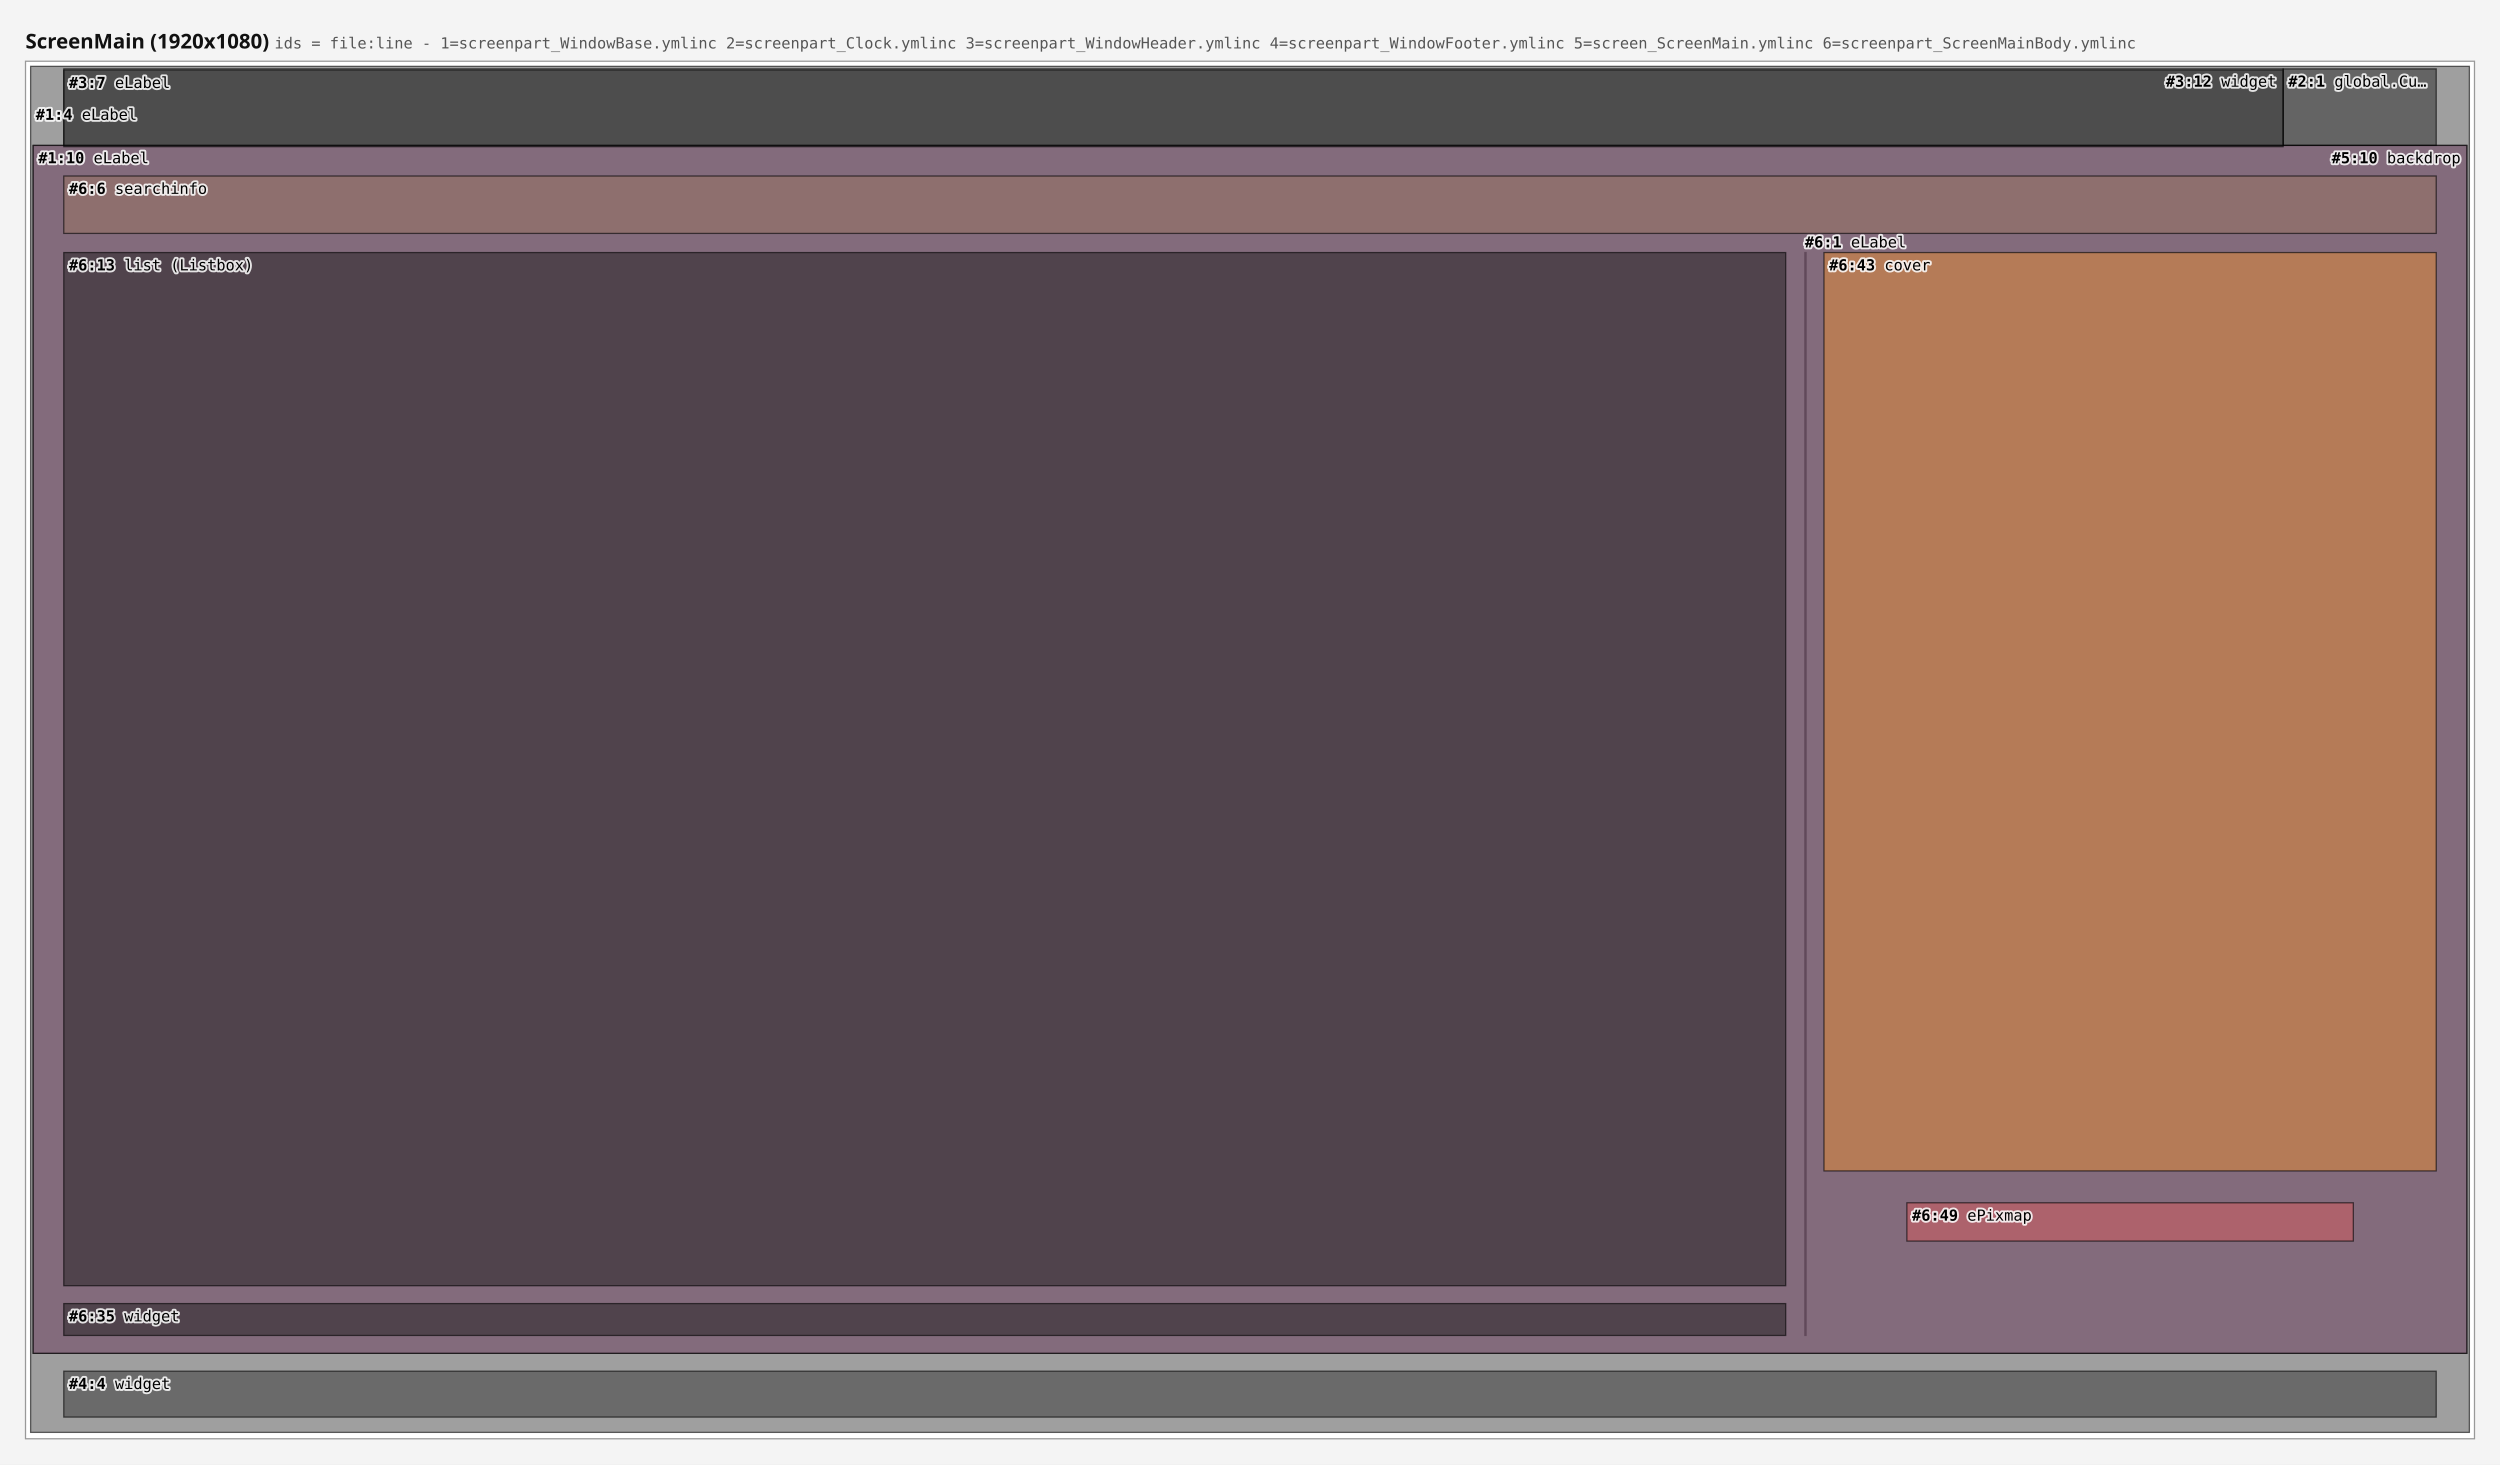
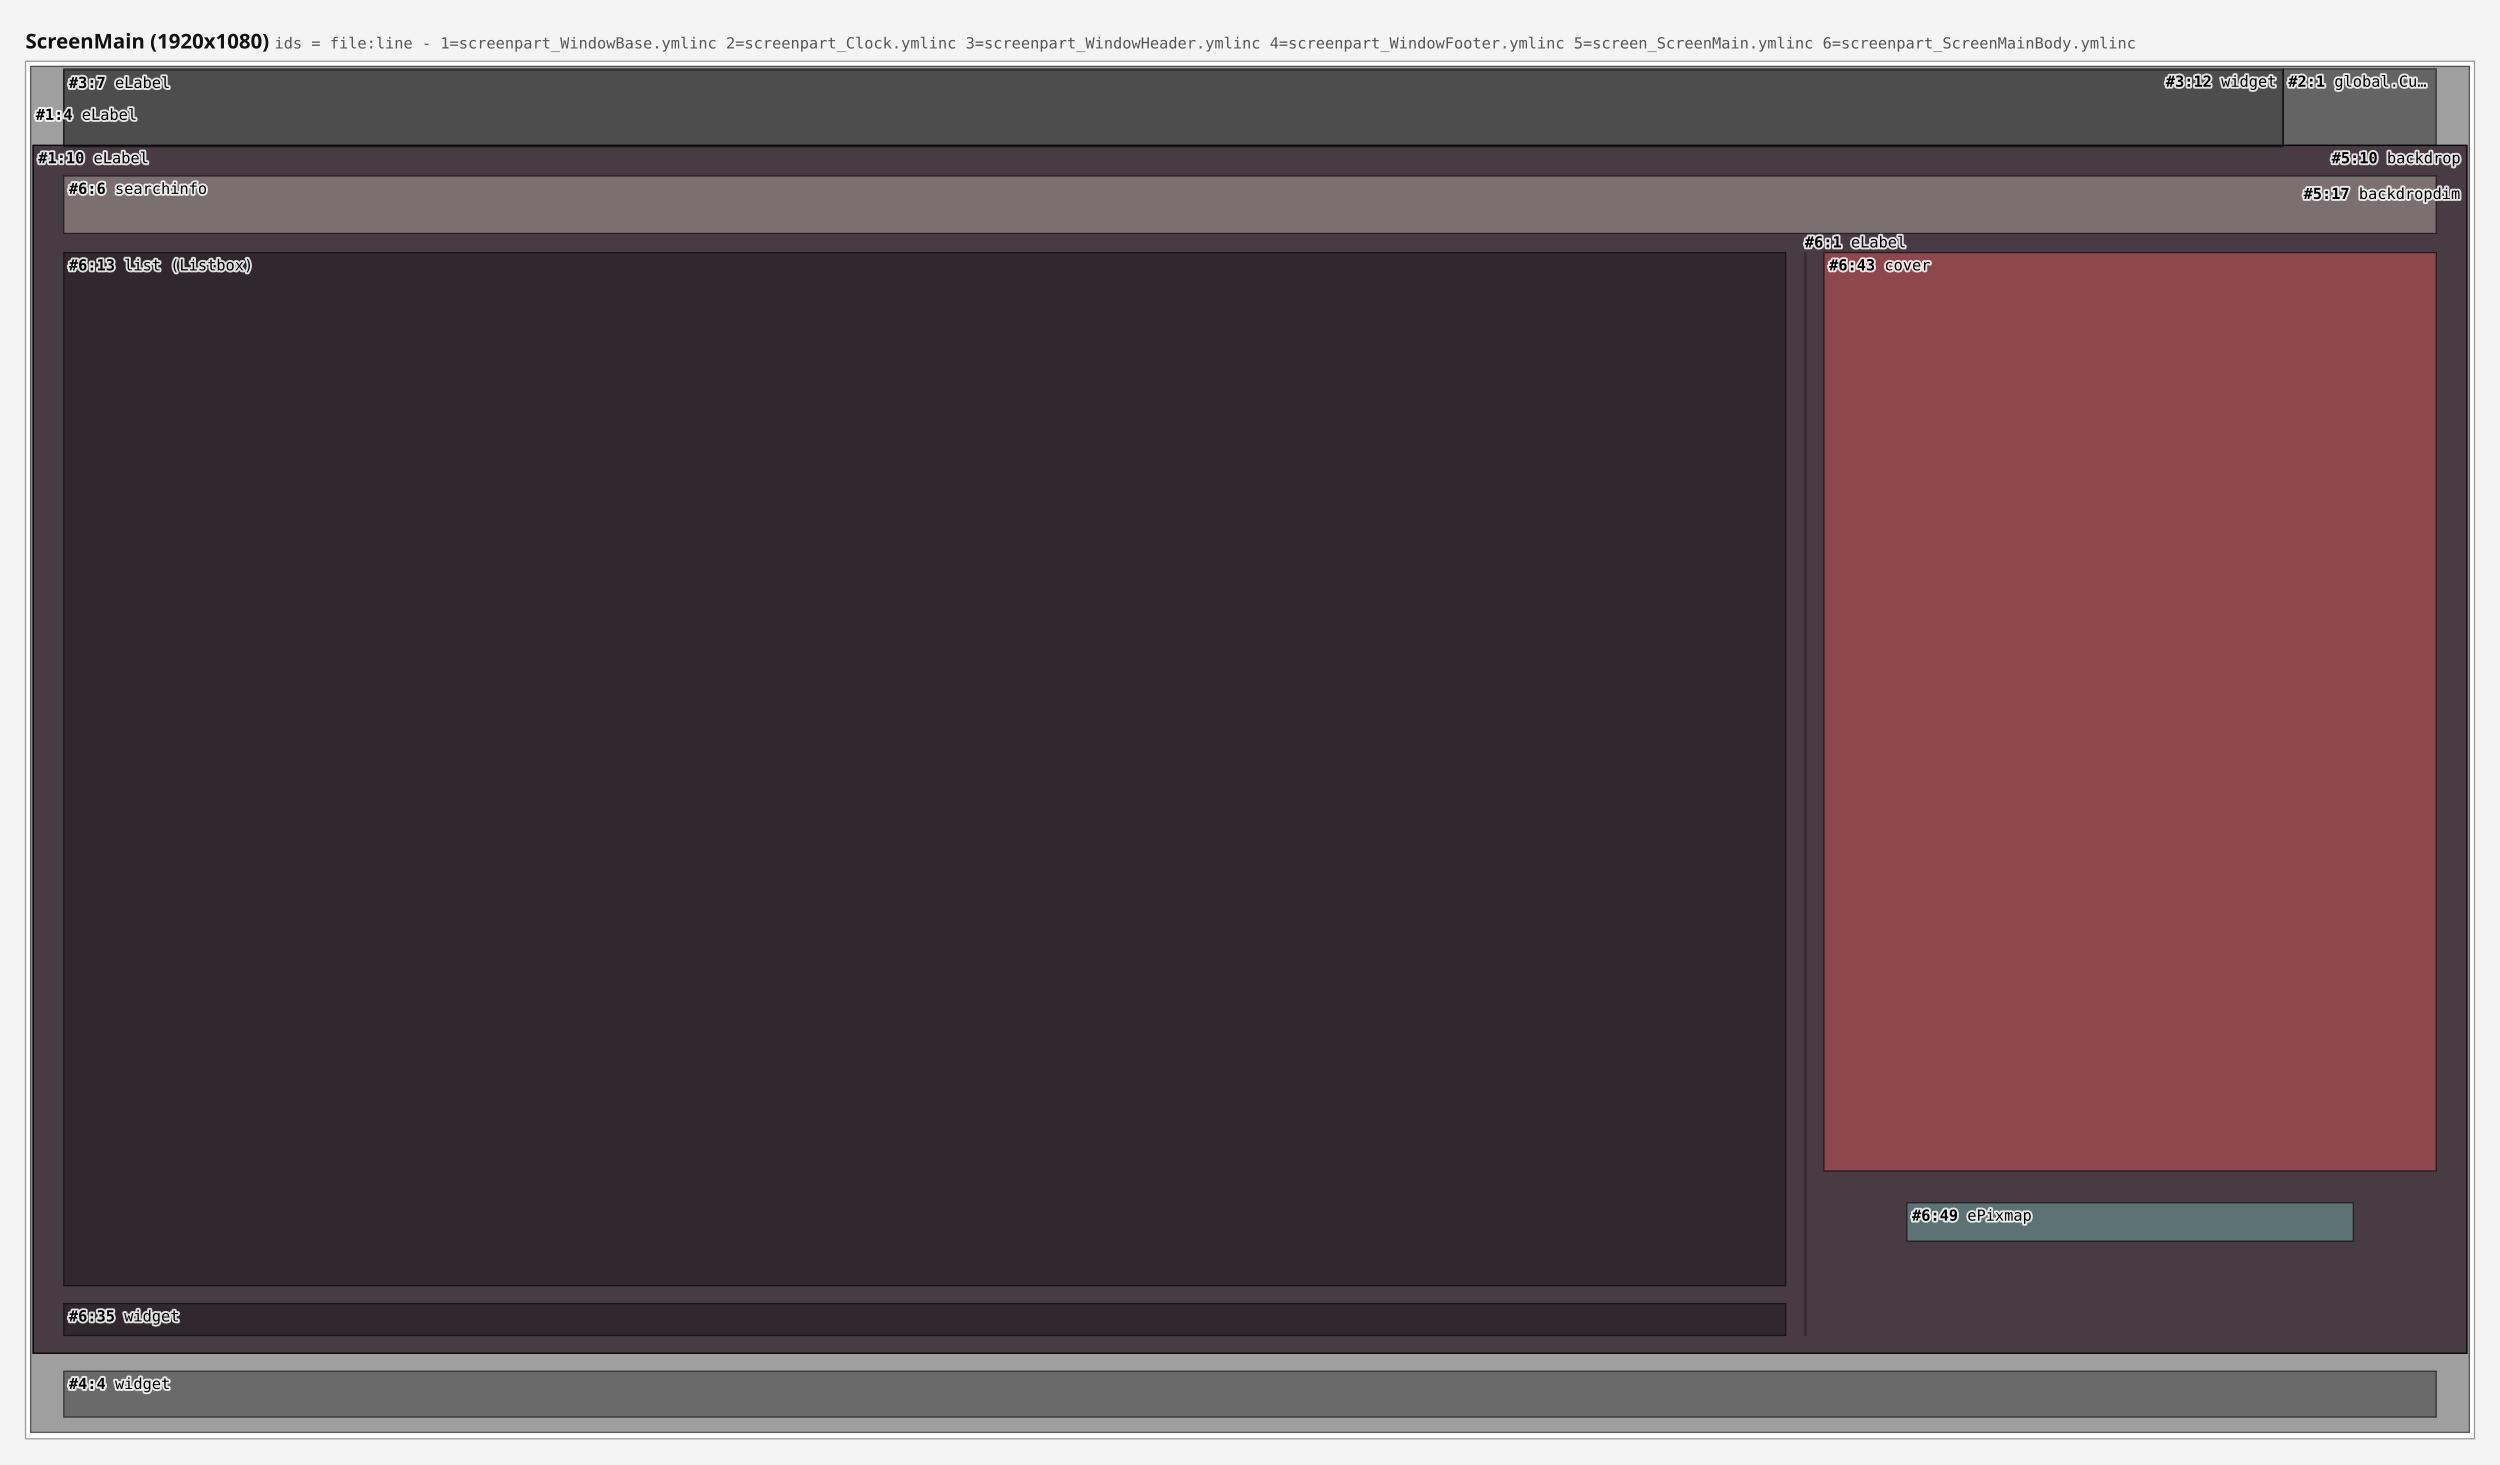
<svg xmlns="http://www.w3.org/2000/svg" width="1960" height="1148" viewBox="0 0 1960 1148">
  <rect x="0" y="0" width="1960" height="1148" fill="#f4f4f4" />
  <text x="20" y="38" font-family="sans-serif" font-size="16" font-weight="bold" fill="#111111">ScreenMain (1920x1080) <tspan font-family="monospace" font-size="12" font-weight="normal" fill="#555555">ids = file:line - 1=screenpart_WindowBase.ymlinc  2=screenpart_Clock.ymlinc  3=screenpart_WindowHeader.ymlinc  4=screenpart_WindowFooter.ymlinc  5=screen_ScreenMain.ymlinc  6=screenpart_ScreenMainBody.ymlinc</tspan>
  </text>
  <g data-screen="0" transform="translate(20,48)">
    <rect x="0" y="0" width="1920" height="1080" fill="#ffffff" stroke="#999999" stroke-width="1" />
    <rect data-ref="0:0" data-src="screenpart_WindowBase.ymlinc:4" x="4" y="4" width="1912" height="1071" fill="#2c2c2c" fill-opacity="0.45" stroke="#000000" stroke-opacity="0.6" stroke-width="1" />
    <rect data-ref="0:1" data-src="screenpart_WindowBase.ymlinc:10" x="6" y="66" width="1908" height="947" fill="#121212" fill-opacity="0.45" stroke="#000000" stroke-opacity="0.6" stroke-width="1" />
-     <rect data-ref="0:7" data-src="screenpart_ScreenMainBody.ymlinc:1" x="1395" y="150" width="1" height="849" fill="#424242" fill-opacity="0.45" stroke="#000000" stroke-opacity="0.6" stroke-width="1" />
+     <rect data-ref="0:8" data-src="screenpart_ScreenMainBody.ymlinc:1" x="1395" y="150" width="1" height="849" fill="#424242" fill-opacity="0.45" stroke="#000000" stroke-opacity="0.6" stroke-width="1" />
    <rect data-ref="0:6" data-src="screen_ScreenMain.ymlinc:10" x="6" y="66" width="1908" height="947" fill="#b07aa1" fill-opacity="0.45" stroke="#000000" stroke-opacity="0.6" stroke-width="1" />
-     <rect data-ref="0:8" data-src="screenpart_ScreenMainBody.ymlinc:6" x="30" y="90" width="1860" height="45" fill="#9c755f" fill-opacity="0.45" stroke="#000000" stroke-opacity="0.6" stroke-width="1" />
-     <rect data-ref="0:9" data-src="screenpart_ScreenMainBody.ymlinc:13" x="30" y="150" width="1350" height="810" fill="#121212" fill-opacity="0.45" stroke="#000000" stroke-opacity="0.6" stroke-width="1" />
-     <rect data-ref="0:10" data-src="screenpart_ScreenMainBody.ymlinc:35" x="30" y="974" width="1350" height="25" fill="#121212" fill-opacity="0.45" stroke="#000000" stroke-opacity="0.6" stroke-width="1" />
-     <rect data-ref="0:11" data-src="screenpart_ScreenMainBody.ymlinc:43" x="1410" y="150" width="480" height="720" fill="#f28e2b" fill-opacity="0.45" stroke="#000000" stroke-opacity="0.6" stroke-width="1" />
-     <rect data-ref="0:12" data-src="screenpart_ScreenMainBody.ymlinc:49" x="1475" y="895" width="350" height="30" fill="#e15759" fill-opacity="0.45" stroke="#000000" stroke-opacity="0.6" stroke-width="1" />
+     <rect data-ref="0:7" data-src="screen_ScreenMain.ymlinc:17" x="6" y="66" width="1908" height="947" fill="#000000" fill-opacity="0.45" stroke="#000000" stroke-opacity="0.6" stroke-width="1" />
+     <rect data-ref="0:9" data-src="screenpart_ScreenMainBody.ymlinc:6" x="30" y="90" width="1860" height="45" fill="#bab0ac" fill-opacity="0.45" stroke="#000000" stroke-opacity="0.6" stroke-width="1" />
+     <rect data-ref="0:10" data-src="screenpart_ScreenMainBody.ymlinc:13" x="30" y="150" width="1350" height="810" fill="#121212" fill-opacity="0.45" stroke="#000000" stroke-opacity="0.6" stroke-width="1" />
+     <rect data-ref="0:11" data-src="screenpart_ScreenMainBody.ymlinc:35" x="30" y="974" width="1350" height="25" fill="#121212" fill-opacity="0.45" stroke="#000000" stroke-opacity="0.6" stroke-width="1" />
+     <rect data-ref="0:12" data-src="screenpart_ScreenMainBody.ymlinc:43" x="1410" y="150" width="480" height="720" fill="#e15759" fill-opacity="0.45" stroke="#000000" stroke-opacity="0.6" stroke-width="1" />
+     <rect data-ref="0:13" data-src="screenpart_ScreenMainBody.ymlinc:49" x="1475" y="895" width="350" height="30" fill="#76b7b2" fill-opacity="0.45" stroke="#000000" stroke-opacity="0.6" stroke-width="1" />
    <rect data-ref="0:5" data-src="screenpart_WindowFooter.ymlinc:4" x="30" y="1027" width="1860" height="36" fill="#2c2c2c" fill-opacity="0.45" stroke="#000000" stroke-opacity="0.6" stroke-width="1" />
    <rect data-ref="0:3" data-src="screenpart_WindowHeader.ymlinc:7" x="30" y="7" width="1740" height="60" fill="#2c2c2c" fill-opacity="0.45" stroke="#000000" stroke-opacity="0.6" stroke-width="1" />
    <rect data-ref="0:2" data-src="screenpart_Clock.ymlinc:1" x="1770" y="6" width="120" height="60" fill="#1d1d1d" fill-opacity="0.45" stroke="#000000" stroke-opacity="0.6" stroke-width="1" />
    <rect data-ref="0:4" data-src="screenpart_WindowHeader.ymlinc:12" x="30" y="6" width="1740" height="60" fill="#2c2c2c" fill-opacity="0.45" stroke="#000000" stroke-opacity="0.6" stroke-width="1" />
    <g pointer-events="none" font-family="monospace" font-size="12" fill="#000000" stroke="#ffffff" stroke-width="3" stroke-opacity="0.85" stroke-linejoin="round" paint-order="stroke">
      <text x="8" y="46">
        <tspan font-weight="bold">#1:4</tspan> eLabel</text>
      <text x="10" y="80">
        <tspan font-weight="bold">#1:10</tspan> eLabel</text>
      <text x="1395" y="146">
        <tspan font-weight="bold">#6:1</tspan> eLabel</text>
      <text x="1808" y="80">
        <tspan font-weight="bold">#5:10</tspan> backdrop</text>
+       <text x="1786" y="108">
+         <tspan font-weight="bold">#5:17</tspan> backdropdim</text>
      <text x="34" y="104">
        <tspan font-weight="bold">#6:6</tspan> searchinfo</text>
      <text x="34" y="164">
        <tspan font-weight="bold">#6:13</tspan> list (Listbox)</text>
      <text x="34" y="988">
        <tspan font-weight="bold">#6:35</tspan> widget</text>
      <text x="1414" y="164">
        <tspan font-weight="bold">#6:43</tspan> cover</text>
      <text x="1479" y="909">
        <tspan font-weight="bold">#6:49</tspan> ePixmap</text>
      <text x="34" y="1041">
        <tspan font-weight="bold">#4:4</tspan> widget</text>
      <text x="34" y="21">
        <tspan font-weight="bold">#3:7</tspan> eLabel</text>
      <text x="1774" y="20">
        <tspan font-weight="bold">#2:1</tspan> global.Cu…</text>
      <text x="1678" y="20">
        <tspan font-weight="bold">#3:12</tspan> widget</text>
    </g>
  </g>
</svg>
